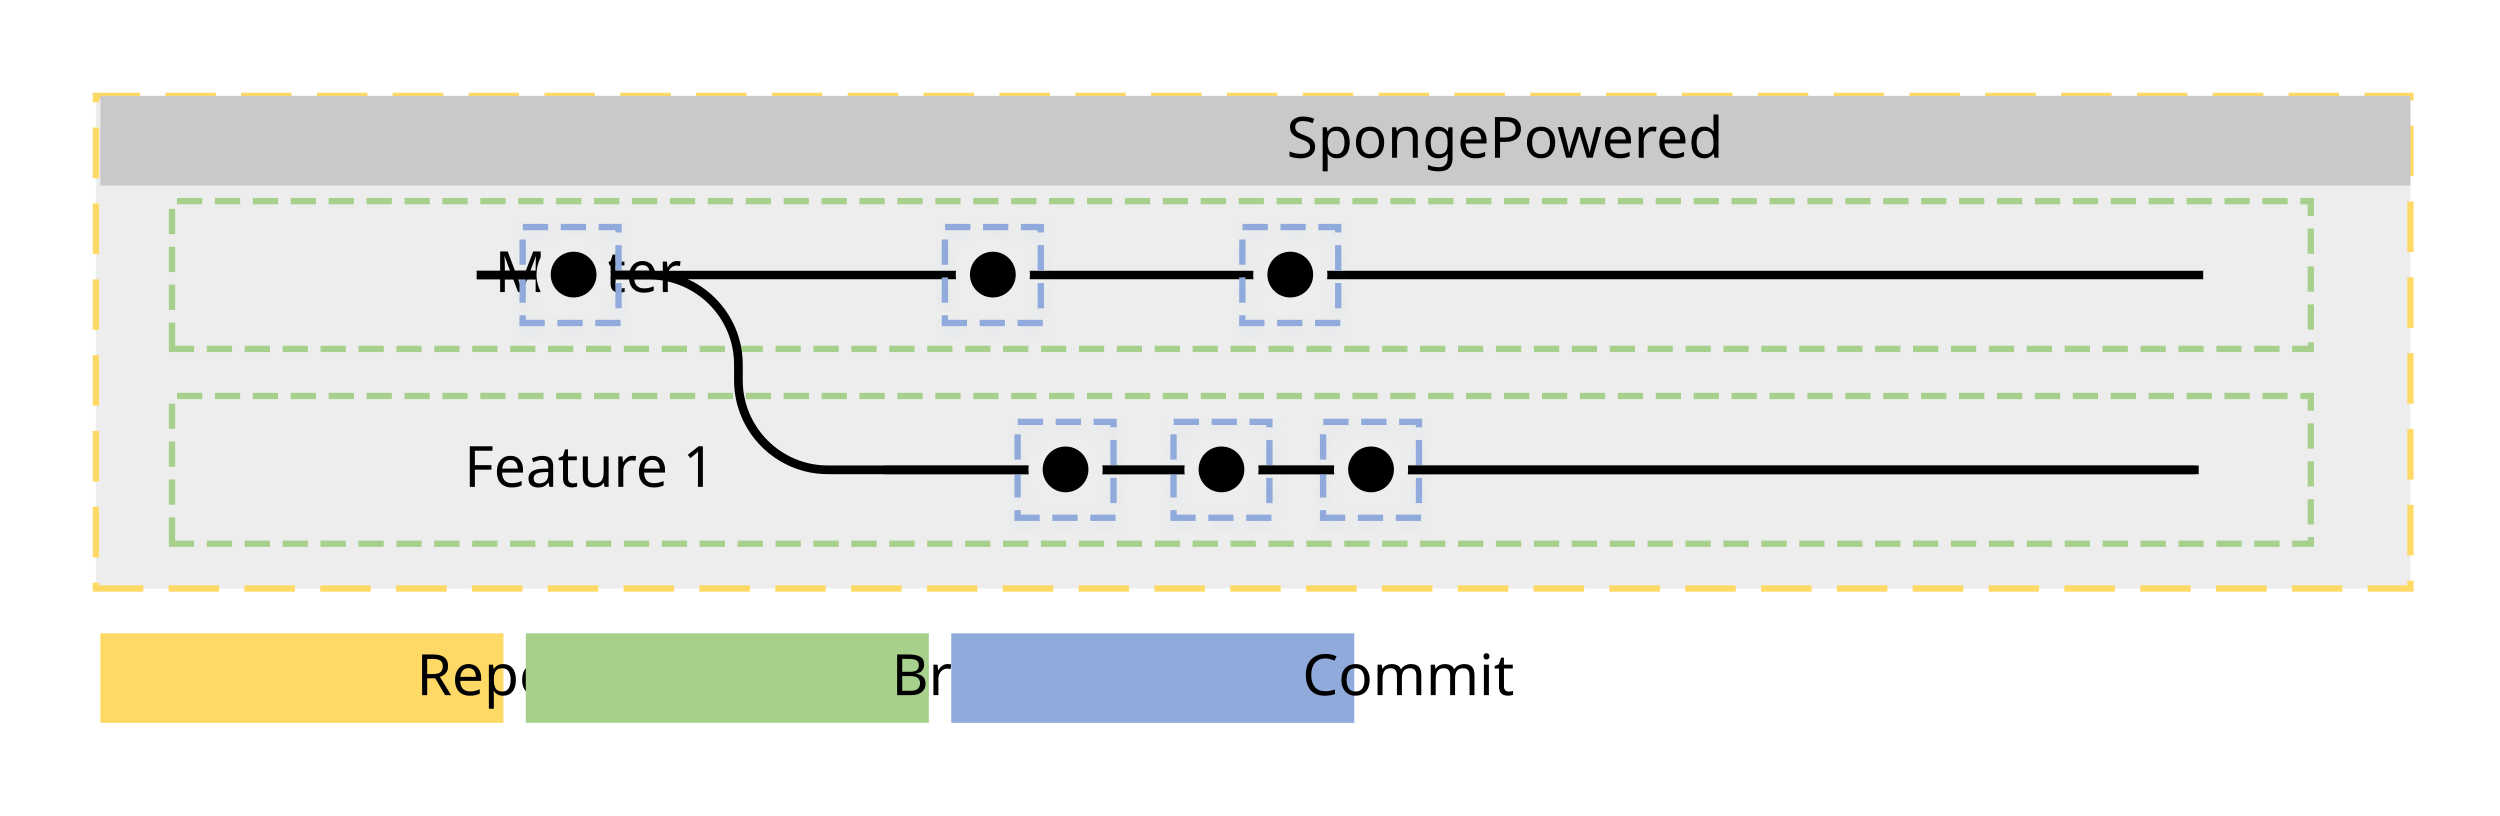
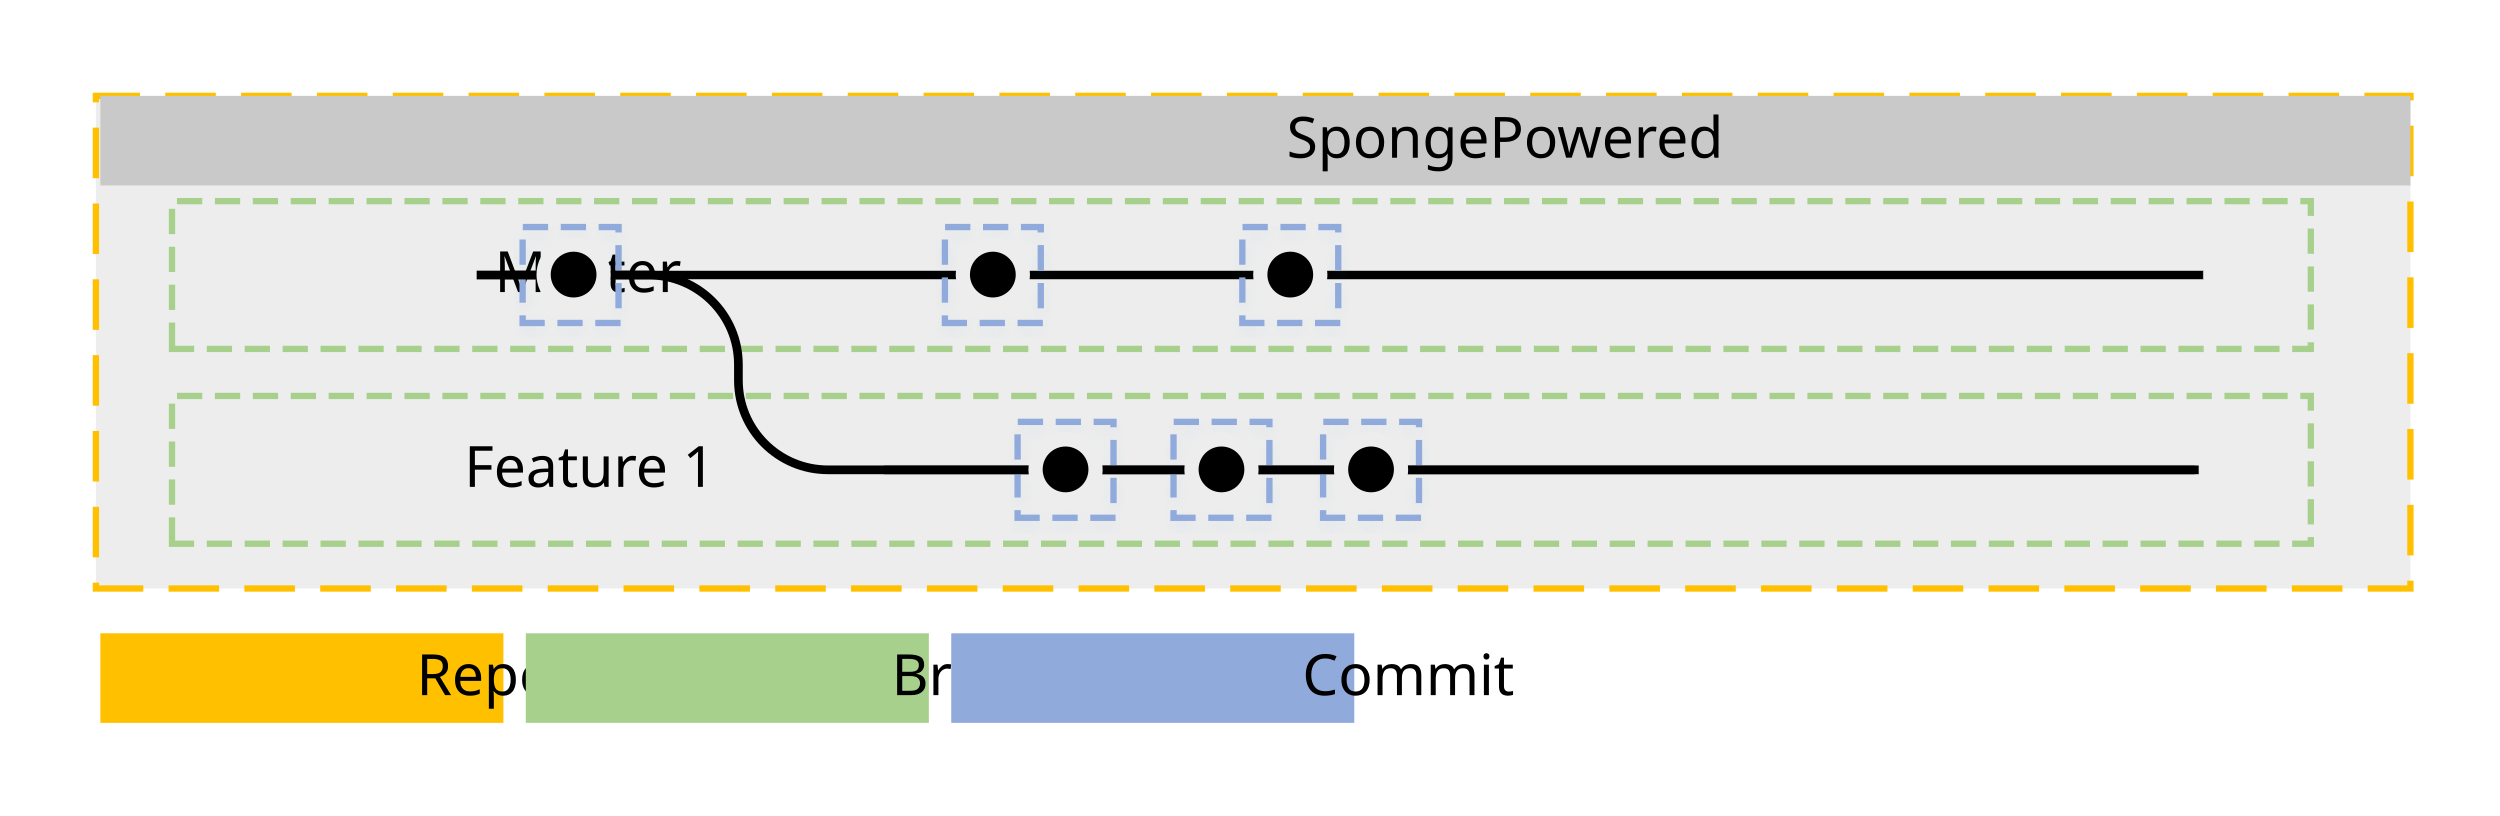
<svg xmlns="http://www.w3.org/2000/svg" xmlns:ns1="http://schemas.microsoft.com/visio/2003/SVGExtensions/" width="10.989in" height="3.585in" viewBox="0 0 791.215 258.118" xml:space="preserve" color-interpolation-filters="sRGB" class="st15">
  <ns1:documentProperties ns1:langID="1031" ns1:metric="true" ns1:viewMarkup="false">
    <ns1:userDefs>
      <ns1:ud ns1:nameU="msvNoAutoConnect" ns1:val="VT0(0):26" />
      <ns1:ud ns1:nameU="visV14CFF" ns1:prompt="" ns1:val="VT0(1):26" />
      <ns1:ud ns1:nameU="visFlowchartType" ns1:prompt="" ns1:val="VT4(CrossFunctional)" />
    </ns1:userDefs>
  </ns1:documentProperties>
  <style type="text/css">
	
- 		.st1 {fill:#ededed;stroke:#ffd965;stroke-dasharray:14,10;stroke-width:2}
+ 		.st1 {fill:#ededed;stroke:#ffc000;stroke-dasharray:14,10;stroke-width:2}
		.st2 {fill:#000000;stroke:#c7c8c8;stroke-width:0.25}
		.st3 {fill:#000000;stroke:#ededed;stroke-width:4.5}
		.st4 {fill:#ededed;stroke:none;stroke-width:0.25}
		.st5 {fill:#000000;font-family:Montserrat;font-size:1.5em}
- 		.st6 {fill:#ffd965;stroke:none;stroke-width:1}
+ 		.st6 {fill:#ffc000;stroke:none;stroke-width:1}
		.st7 {fill:#a8d08d;stroke:none;stroke-width:1}
		.st8 {fill:#90aadb;stroke:none;stroke-width:1}
		.st9 {fill:none;stroke:#a8d08d;stroke-dasharray:6,6;stroke-width:2}
		.st10 {visibility:visible}
		.st11 {fill:none;filter:url(#filter_2);stroke:#5b9bd5;stroke-dasharray:6,6;stroke-opacity:0.22}
		.st12 {fill:none;stroke:#90aadb;stroke-dasharray:6,6;stroke-width:2}
		.st13 {fill:#c9c9c9;stroke:none;stroke-width:0.25}
		.st14 {stroke:#000000;stroke-width:2.75}
		.st15 {fill:none;fill-rule:evenodd;font-size:12px;overflow:visible;stroke-linecap:square;stroke-miterlimit:3}
	
	</style>
  <defs id="Filters">
    <filter id="filter_2">
      <feGaussianBlur stdDeviation="2" />
    </filter>
  </defs>
  <g ns1:mID="0" ns1:index="1" ns1:groupContext="foregroundPage">
    <ns1:userDefs>
      <ns1:ud ns1:nameU="msvThemeOrder" ns1:val="VT0(0):26" />
    </ns1:userDefs>
    <ns1:pageProperties ns1:drawingScale="0.0393701" ns1:pageScale="0.0393701" ns1:drawingUnits="24" ns1:shadowOffsetX="8.50394" ns1:shadowOffsetY="-8.50394" />
    <ns1:layer ns1:name="Verbinder" ns1:index="0" />
    <g id="shape25-1" ns1:mID="25" ns1:groupContext="shape" transform="translate(30.3465,-71.8661)">
      <ns1:userDefs>
        <ns1:ud ns1:nameU="visVersion" ns1:val="VT0(15):26" />
      </ns1:userDefs>
      <path d="M0 258.12 L732.52 258.12 L732.52 102.21 L0 102.21 L0 258.12 Z" class="st1" />
    </g>
    <g id="group37-3" transform="translate(272.709,-161.583)" ns1:mID="37" ns1:groupContext="group">
			</g>
    <g id="shape23-4" ns1:mID="23" ns1:groupContext="shape" transform="translate(159.323,-169.661)">
      <ns1:userDefs>
        <ns1:ud ns1:nameU="visVersion" ns1:val="VT0(15):26" />
      </ns1:userDefs>
      <rect x="0" y="255.283" width="538" height="2.835" class="st2" />
    </g>
    <g id="shape40-6" ns1:mID="40" ns1:groupContext="shape" transform="translate(398.862,-161.583)">
      <ns1:userDefs>
        <ns1:ud ns1:nameU="visVersion" ns1:val="VT0(15):26" />
      </ns1:userDefs>
      <path d="M0 248.62 A9.496 9.496 0 1 1 18.99 248.62 A9.496 9.496 0 0 1 0 248.62 Z" class="st3" />
    </g>
    <g id="shape42-8" ns1:mID="42" ns1:groupContext="shape" transform="translate(53.0236,-161.583)">
      <ns1:userDefs>
        <ns1:ud ns1:nameU="visVersion" ns1:val="VT0(15):26" />
      </ns1:userDefs>
      <ns1:textBlock ns1:margins="rect(4,4,4,4)" ns1:tabSpace="42.5197" />
      <ns1:textRect cx="49.606" cy="248.622" width="99.22" height="18.992" />
      <rect x="0" y="239.126" width="99.213" height="18.992" class="st4" />
      <text x="19.28" y="254.02" class="st5" ns1:langID="1031">
        <ns1:paragraph ns1:horizAlign="1" />
        <ns1:tabList />Master</text>
    </g>
    <g id="shape45-11" ns1:mID="45" ns1:groupContext="shape" transform="translate(31.7638,-29.3465)">
      <ns1:textBlock ns1:margins="rect(2,2,2,2)" ns1:tabSpace="42.5197" />
      <ns1:textRect cx="63.779" cy="243.945" width="127.56" height="28.346" />
      <rect x="0" y="229.772" width="127.559" height="28.346" class="st6" />
      <text x="15.84" y="249.34" class="st5" ns1:langID="1031">
        <ns1:paragraph ns1:horizAlign="1" />
        <ns1:tabList />Repository</text>
    </g>
    <g id="shape46-14" ns1:mID="46" ns1:groupContext="shape" transform="translate(166.409,-29.3465)">
      <ns1:textBlock ns1:margins="rect(2,2,2,2)" ns1:tabSpace="42.5197" />
      <ns1:textRect cx="63.779" cy="243.945" width="127.56" height="28.346" />
      <rect x="0" y="229.772" width="127.559" height="28.346" class="st7" />
      <text x="31.54" y="249.34" class="st5" ns1:langID="1031">
        <ns1:paragraph ns1:horizAlign="1" />
        <ns1:tabList />Branch</text>
    </g>
    <g id="shape47-17" ns1:mID="47" ns1:groupContext="shape" transform="translate(301.055,-29.3465)">
      <ns1:textBlock ns1:margins="rect(2,2,2,2)" ns1:tabSpace="42.5197" />
      <ns1:textRect cx="63.779" cy="243.945" width="127.56" height="28.346" />
      <rect x="0" y="229.772" width="127.559" height="28.346" class="st8" />
      <text x="26.89" y="249.34" class="st5" ns1:langID="1031">
        <ns1:paragraph ns1:horizAlign="1" />
        <ns1:tabList />Commit</text>
    </g>
    <g id="shape52-20" ns1:mID="52" ns1:groupContext="shape" transform="translate(54.4409,-147.693)">
      <path d="M0 258.12 L676.9 258.12 L676.9 211.35 L0 211.35 L0 258.12 Z" class="st9" />
    </g>
    <g id="shape54-22" ns1:mID="54" ns1:groupContext="shape" transform="translate(165.405,-155.902)">
      <ns1:userDefs>
        <ns1:ud ns1:nameU="visVersion" ns1:val="VT0(15):26" />
      </ns1:userDefs>
      <g id="shadow54-23" ns1:groupContext="shadow" ns1:shadowOffsetX="0.345598" ns1:shadowOffsetY="-1.97279" ns1:shadowType="1" transform="matrix(1,0,0,1,0.345598,1.97279)" class="st10">
        <path d="M0 258.12 L30.35 258.12 L30.35 227.76 L0 227.76 L0 258.12 Z" class="st11" />
      </g>
      <path d="M0 258.12 L30.35 258.12 L30.35 227.76 L0 227.76 L0 258.12 Z" class="st12" />
    </g>
    <g id="shape56-27" ns1:mID="56" ns1:groupContext="shape" transform="translate(299.047,-155.902)">
      <ns1:userDefs>
        <ns1:ud ns1:nameU="visVersion" ns1:val="VT0(15):26" />
      </ns1:userDefs>
      <g id="shadow56-28" ns1:groupContext="shadow" ns1:shadowOffsetX="0.345598" ns1:shadowOffsetY="-1.97279" ns1:shadowType="1" transform="matrix(1,0,0,1,0.345598,1.97279)" class="st10">
        <path d="M0 258.12 L30.35 258.12 L30.35 227.76 L0 227.76 L0 258.12 Z" class="st11" />
      </g>
      <path d="M0 258.12 L30.35 258.12 L30.35 227.76 L0 227.76 L0 258.12 Z" class="st12" />
    </g>
    <g id="shape57-32" ns1:mID="57" ns1:groupContext="shape" transform="translate(393.181,-155.902)">
      <ns1:userDefs>
        <ns1:ud ns1:nameU="visVersion" ns1:val="VT0(15):26" />
      </ns1:userDefs>
      <g id="shadow57-33" ns1:groupContext="shadow" ns1:shadowOffsetX="0.345598" ns1:shadowOffsetY="-1.97279" ns1:shadowType="1" transform="matrix(1,0,0,1,0.345598,1.97279)" class="st10">
        <path d="M0 258.12 L30.35 258.12 L30.35 227.76 L0 227.76 L0 258.12 Z" class="st11" />
      </g>
      <path d="M0 258.12 L30.35 258.12 L30.35 227.76 L0 227.76 L0 258.12 Z" class="st12" />
    </g>
    <g id="shape36-37" ns1:mID="36" ns1:groupContext="shape" transform="translate(31.7638,-199.425)">
      <ns1:textBlock ns1:margins="rect(2,2,2,2)" ns1:tabSpace="42.5197" />
      <ns1:textRect cx="365.553" cy="243.945" width="731.11" height="28.346" />
      <rect x="0" y="229.772" width="731.105" height="28.346" class="st13" />
      <text x="291.2" y="249.34" class="st5" ns1:langID="1031">
        <ns1:paragraph ns1:horizAlign="1" />
        <ns1:tabList />SpongePowered</text>
    </g>
    <g id="shape60-40" ns1:mID="60" ns1:groupContext="shape" transform="translate(279.795,-108.008)">
      <ns1:userDefs>
        <ns1:ud ns1:nameU="visVersion" ns1:val="VT0(15):26" />
      </ns1:userDefs>
      <rect x="0" y="255.283" width="414.693" height="2.835" class="st2" />
    </g>
    <g id="shape65-42" ns1:mID="65" ns1:groupContext="shape" transform="translate(53.0236,-99.9291)">
      <ns1:userDefs>
        <ns1:ud ns1:nameU="visVersion" ns1:val="VT0(15):26" />
      </ns1:userDefs>
      <ns1:textBlock ns1:margins="rect(4,4,4,4)" ns1:tabSpace="42.5197" />
      <ns1:textRect cx="49.606" cy="248.622" width="99.22" height="18.992" />
      <rect x="0" y="239.126" width="99.213" height="18.992" class="st4" />
      <text x="9.68" y="254.02" class="st5" ns1:langID="1031">
        <ns1:paragraph ns1:horizAlign="1" />
        <ns1:tabList />Feature 1</text>
    </g>
    <g id="shape66-45" ns1:mID="66" ns1:groupContext="shape" transform="translate(54.4409,-86.0394)">
      <path d="M0 258.12 L676.9 258.12 L676.9 211.35 L0 211.35 L0 258.12 Z" class="st9" />
    </g>
    <g id="shape68-47" ns1:mID="68" ns1:groupContext="shape" transform="translate(322.055,-94.248)">
      <ns1:userDefs>
        <ns1:ud ns1:nameU="visVersion" ns1:val="VT0(15):26" />
      </ns1:userDefs>
      <g id="shadow68-48" ns1:groupContext="shadow" ns1:shadowOffsetX="0.345598" ns1:shadowOffsetY="-1.97279" ns1:shadowType="1" transform="matrix(1,0,0,1,0.345598,1.97279)" class="st10">
        <path d="M0 258.12 L30.35 258.12 L30.35 227.76 L0 227.76 L0 258.12 Z" class="st11" />
      </g>
      <path d="M0 258.12 L30.35 258.12 L30.35 227.76 L0 227.76 L0 258.12 Z" class="st12" />
    </g>
    <g id="shape69-52" ns1:mID="69" ns1:groupContext="shape" transform="translate(371.402,-94.248)">
      <ns1:userDefs>
        <ns1:ud ns1:nameU="visVersion" ns1:val="VT0(15):26" />
      </ns1:userDefs>
      <g id="shadow69-53" ns1:groupContext="shadow" ns1:shadowOffsetX="0.345598" ns1:shadowOffsetY="-1.97279" ns1:shadowType="1" transform="matrix(1,0,0,1,0.345598,1.97279)" class="st10">
        <path d="M0 258.12 L30.35 258.12 L30.35 227.76 L0 227.76 L0 258.12 Z" class="st11" />
      </g>
      <path d="M0 258.12 L30.35 258.12 L30.35 227.76 L0 227.76 L0 258.12 Z" class="st12" />
    </g>
    <g id="shape70-57" ns1:mID="70" ns1:groupContext="shape" transform="translate(418.741,-94.248)">
      <ns1:userDefs>
        <ns1:ud ns1:nameU="visVersion" ns1:val="VT0(15):26" />
      </ns1:userDefs>
      <g id="shadow70-58" ns1:groupContext="shadow" ns1:shadowOffsetX="0.345598" ns1:shadowOffsetY="-1.97279" ns1:shadowType="1" transform="matrix(1,0,0,1,0.345598,1.97279)" class="st10">
        <path d="M0 258.12 L30.35 258.12 L30.35 227.76 L0 227.76 L0 258.12 Z" class="st11" />
      </g>
      <path d="M0 258.12 L30.35 258.12 L30.35 227.76 L0 227.76 L0 258.12 Z" class="st12" />
    </g>
    <g id="shape71-62" ns1:mID="71" ns1:groupContext="shape" ns1:layerMember="0" transform="translate(152.236,-171.079)">
      <path d="M0 258.12 L53.12 258.12 A28.346 28.346 0 0 1 81.46 286.46 L81.46 291.43 A28.346 28.346 -180 0 0 109.81 319.77        L542.25 319.77" class="st14" />
    </g>
    <g id="shape32-65" ns1:mID="32" ns1:groupContext="shape" transform="translate(172.042,-161.583)">
      <ns1:userDefs>
        <ns1:ud ns1:nameU="visVersion" ns1:val="VT0(15):26" />
      </ns1:userDefs>
      <path d="M0 248.62 A9.496 9.496 0 1 1 18.99 248.62 A9.496 9.496 0 0 1 0 248.62 Z" class="st3" />
    </g>
    <g id="shape39-67" ns1:mID="39" ns1:groupContext="shape" transform="translate(304.728,-161.583)">
      <ns1:userDefs>
        <ns1:ud ns1:nameU="visVersion" ns1:val="VT0(15):26" />
      </ns1:userDefs>
      <path d="M0 248.62 A9.496 9.496 0 1 1 18.99 248.62 A9.496 9.496 0 0 1 0 248.62 Z" class="st3" />
    </g>
    <g id="shape62-69" ns1:mID="62" ns1:groupContext="shape" transform="translate(327.736,-99.9291)">
      <ns1:userDefs>
        <ns1:ud ns1:nameU="visVersion" ns1:val="VT0(15):26" />
      </ns1:userDefs>
      <path d="M0 248.62 A9.496 9.496 0 1 1 18.99 248.62 A9.496 9.496 0 0 1 0 248.62 Z" class="st3" />
    </g>
    <g id="shape63-71" ns1:mID="63" ns1:groupContext="shape" transform="translate(377.083,-99.9291)">
      <ns1:userDefs>
        <ns1:ud ns1:nameU="visVersion" ns1:val="VT0(15):26" />
      </ns1:userDefs>
      <path d="M0 248.62 A9.496 9.496 0 1 1 18.99 248.62 A9.496 9.496 0 0 1 0 248.62 Z" class="st3" />
    </g>
    <g id="shape64-73" ns1:mID="64" ns1:groupContext="shape" transform="translate(424.422,-99.9291)">
      <ns1:userDefs>
        <ns1:ud ns1:nameU="visVersion" ns1:val="VT0(15):26" />
      </ns1:userDefs>
      <path d="M0 248.62 A9.496 9.496 0 1 1 18.99 248.62 A9.496 9.496 0 0 1 0 248.62 Z" class="st3" />
    </g>
  </g>
</svg>
